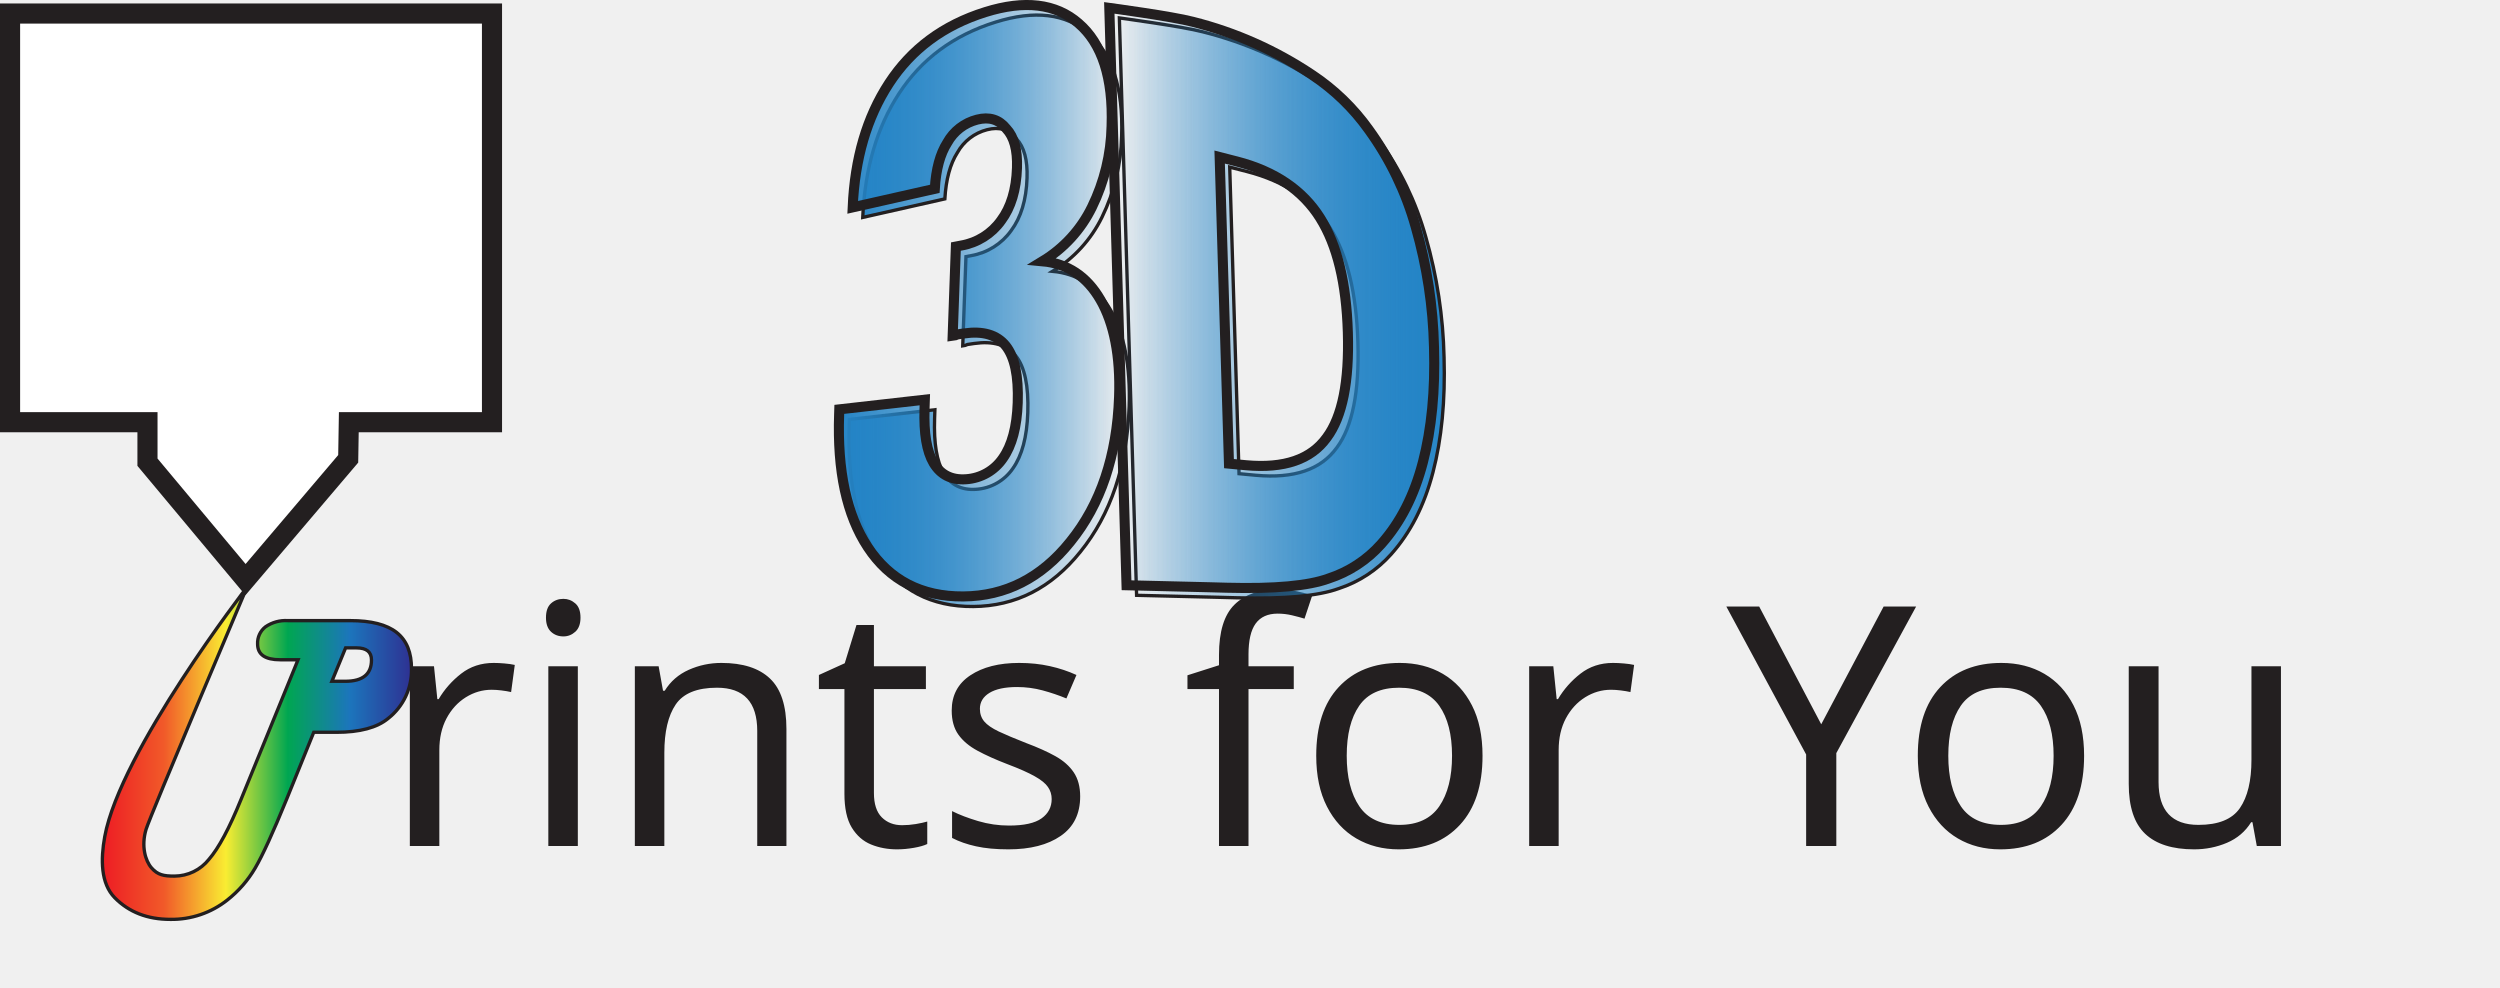
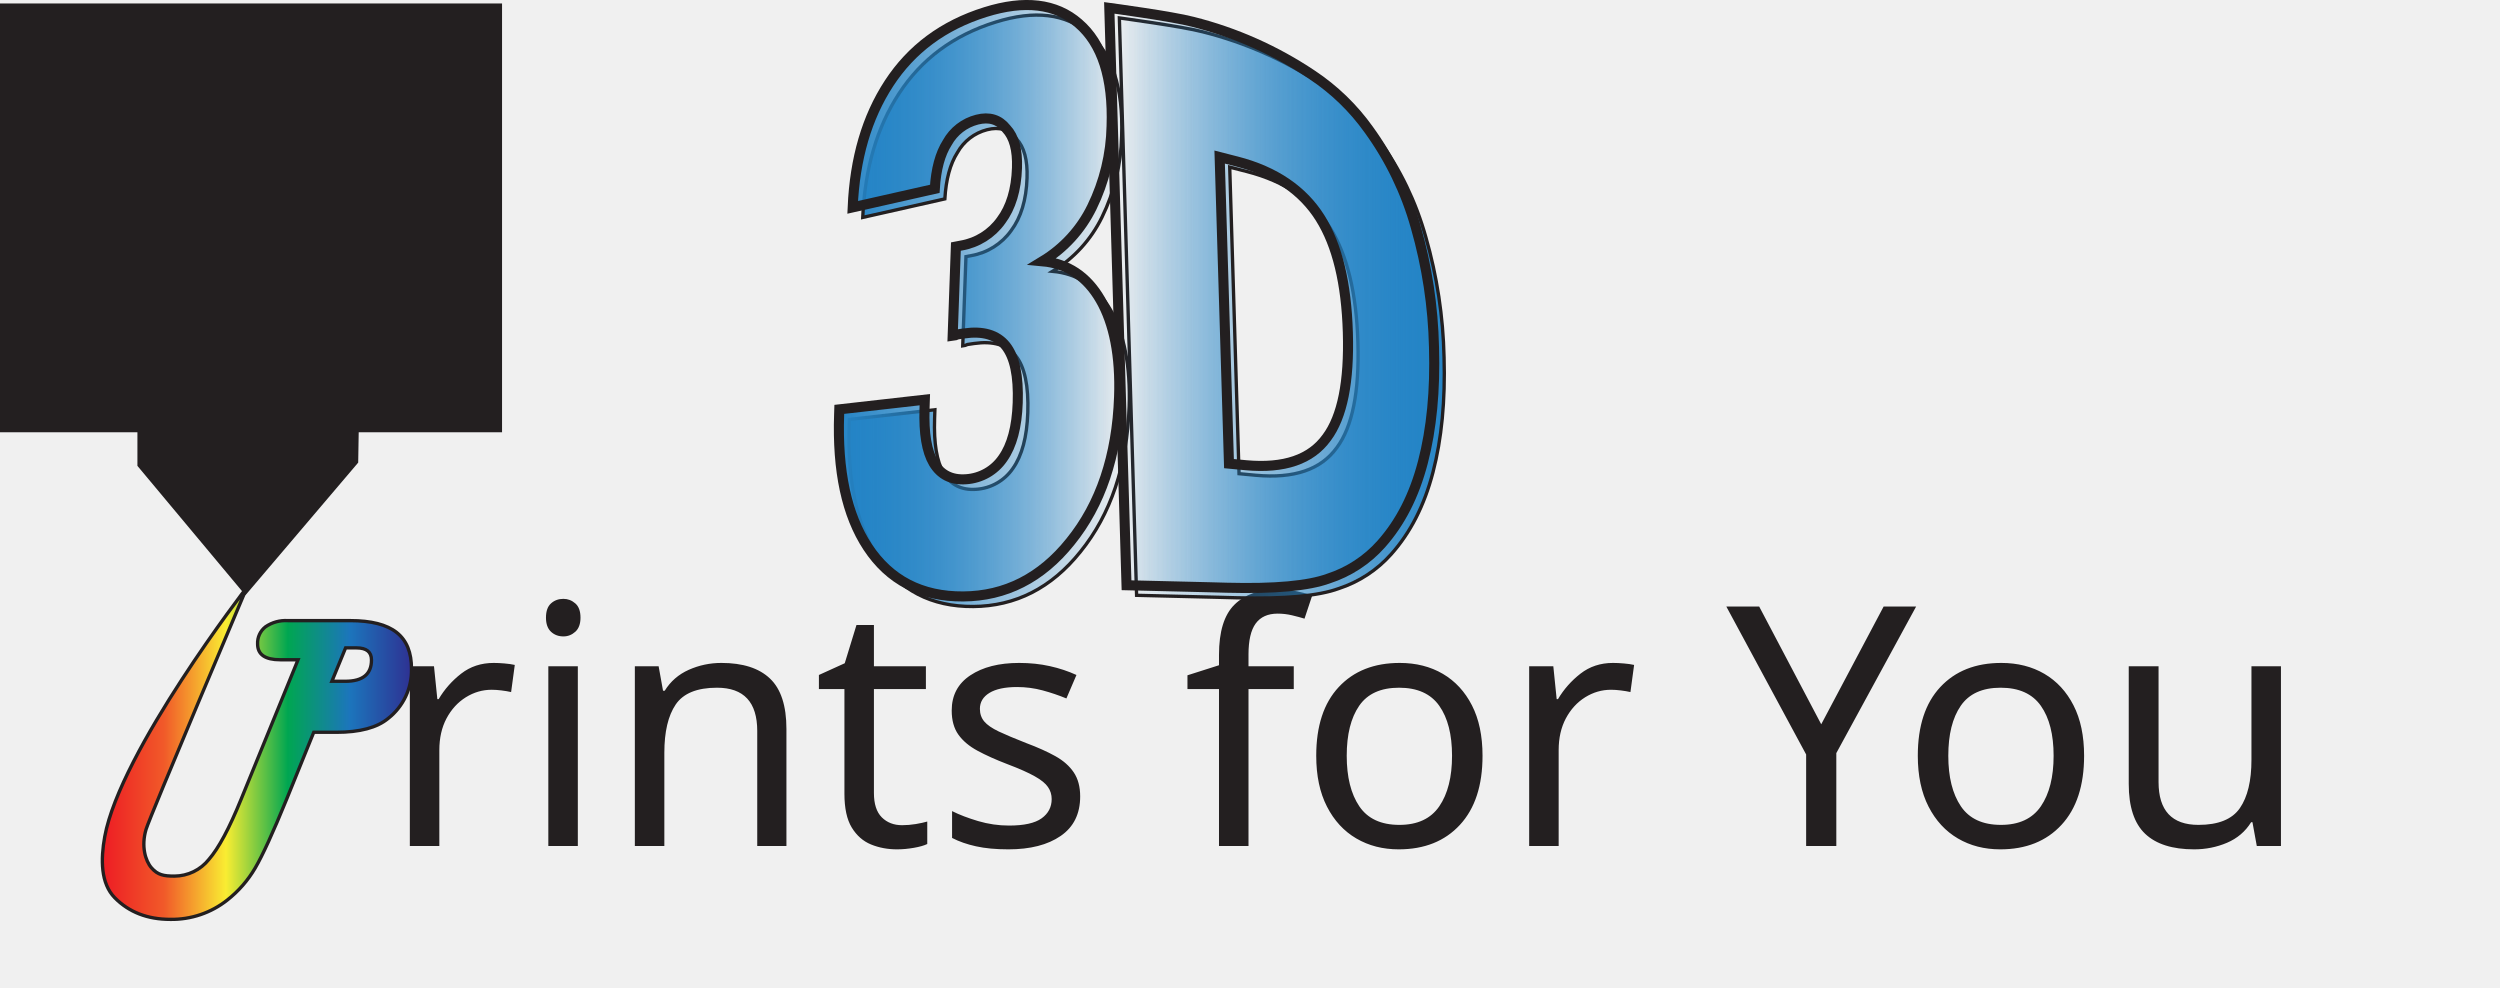
<svg xmlns="http://www.w3.org/2000/svg" xmlns:xlink="http://www.w3.org/1999/xlink" viewBox="0 0 745.54 294.34">
  <defs>
-     <style>.cls-1{font-size:100px;fill:#231f20;font-family:HarlowSolid, Harlow Solid Italic;}.cls-2,.cls-3,.cls-4,.cls-5,.cls-6,.cls-7{stroke:#231f20;stroke-miterlimit:10;}.cls-2{fill:url(#Fading_Sky);}.cls-3{fill:url(#linear-gradient);}.cls-4,.cls-5{stroke-width:3px;}.cls-4{fill:url(#Fading_Sky-2);}.cls-5{fill:url(#linear-gradient-2);}.cls-6{fill:url(#linear-gradient-3);}.cls-7{fill:#fff;stroke-width:6px;}</style>
+     <style>.cls-1{font-size:100px;font-family:HarlowSolid, Harlow Solid Italic;}.cls-1,.cls-7{fill:#231f20;}.cls-2,.cls-3,.cls-4,.cls-5,.cls-6,.cls-7{stroke:#231f20;stroke-miterlimit:10;}.cls-2{fill:url(#Fading_Sky);}.cls-3{fill:url(#linear-gradient);}.cls-4,.cls-5{stroke-width:3px;}.cls-4{fill:url(#Fading_Sky-2);}.cls-5{fill:url(#linear-gradient-2);}.cls-6{fill:url(#linear-gradient-3);}.cls-7{stroke-width:6px;}</style>
    <linearGradient id="Fading_Sky" x1="283.1" y1="114.15" x2="366.73" y2="114.15" gradientUnits="userSpaceOnUse">
      <stop offset="0" stop-color="#2484c6" />
      <stop offset="1" stop-color="#2484c6" stop-opacity="0" />
    </linearGradient>
    <linearGradient id="linear-gradient" x1="363.75" y1="113.34" x2="460.66" y2="113.34" gradientUnits="userSpaceOnUse">
      <stop offset="0" stop-color="#2484c6" stop-opacity="0" />
      <stop offset="1" stop-color="#2484c6" />
    </linearGradient>
    <linearGradient id="Fading_Sky-2" x1="280.1" y1="111.15" x2="363.73" y2="111.15" xlink:href="#Fading_Sky" />
    <linearGradient id="linear-gradient-2" x1="360.75" y1="110.34" x2="457.66" y2="110.34" xlink:href="#linear-gradient" />
    <linearGradient id="linear-gradient-3" x1="60.48" y1="246.14" x2="152.65" y2="246.14" gradientUnits="userSpaceOnUse">
      <stop offset="0" stop-color="#ed1c24" />
      <stop offset="0.2" stop-color="#f15a29" />
      <stop offset="0.4" stop-color="#f9ed32" />
      <stop offset="0.6" stop-color="#00a651" />
      <stop offset="0.8" stop-color="#1c75bc" />
      <stop offset="1" stop-color="#2e3192" />
    </linearGradient>
  </defs>
  <g id="text_elements" data-name="text elements">
    <text class="cls-1" transform="translate(113.72 252.29)">rints for You</text>
    <path id="_3_shadow" data-name="3 shadow" class="cls-2" d="M283.23,146.55l25.51-2.89-.09,2.7q-.37,11,2.69,16.16c2.11,3.54,5.32,5.17,9.67,4.87a14.41,14.41,0,0,0,11-6.25q4.05-5.71,4.43-16.57.42-12-3.59-17c-2.64-3.27-6.8-4.48-12.43-3.66l-1.95.29a4.18,4.18,0,0,1-1.43.43L318,98l1.56-.3a18.43,18.43,0,0,0,11.93-7.48c2.92-3.9,4.51-9.13,4.73-15.67.19-5.36-.87-9.27-3.17-11.7-2.17-2.75-5.09-3.64-8.74-2.7A14.15,14.15,0,0,0,315.44,67c-2.14,3.35-3.38,7.93-3.73,13.78l-24.49,5.53c.64-14.55,4.21-26.84,10.85-37S314.21,32,326.84,28.06c11.61-3.63,20.94-2.57,27.74,3.37,7,6,10.35,16.24,9.85,30.63a57.61,57.61,0,0,1-5.86,24.18,38.75,38.75,0,0,1-14.74,16.14c7.43.68,13.22,4.49,17.27,11.49s6,16.75,5.57,28.88c-.61,17.65-5.52,32.16-14.53,43.26-8.7,10.87-19.43,16.24-31.95,16.33s-22-4.89-28.48-14.73c-6.31-9.6-9.11-22.73-8.53-39.56Z" transform="translate(-29.94 -21.47)" />
    <path id="D_shadow" data-name="D shadow" class="cls-3" d="M368.89,199,363.75,26.82s18.73,2.52,24.88,4.14A113.87,113.87,0,0,1,424.24,46.8a64.67,64.67,0,0,1,16.89,16.34,91.4,91.4,0,0,1,14,29A141.29,141.29,0,0,1,460.58,128c.39,12.93-.71,24.34-3.31,34.32s-6.73,18-12.45,24.42A35.81,35.81,0,0,1,429.13,197c-6,2.19-16,3.12-30.33,2.74l-5.16-.14Zm30.55-36.27,5,.47c11.49,1.06,19.45-1.72,24.15-8.22,4.66-6.24,6.74-16.67,6.3-31.38s-3.17-26-8.26-34.12-13.39-13.93-24.9-16.87l-5.07-1.3Z" transform="translate(-29.94 -21.47)" />
    <path id="_3_Shape" data-name="3 Shape" class="cls-4" d="M280.23,143.55l25.51-2.89-.09,2.7q-.37,11,2.69,16.16c2.11,3.54,5.32,5.17,9.67,4.87a14.41,14.41,0,0,0,11-6.25q4.05-5.71,4.43-16.57.42-12-3.59-17c-2.64-3.27-6.8-4.48-12.43-3.66l-1.95.29a4.18,4.18,0,0,1-1.43.43L315,95l1.56-.3a18.43,18.43,0,0,0,11.93-7.48c2.92-3.9,4.51-9.13,4.73-15.67.19-5.36-.87-9.27-3.17-11.7-2.17-2.75-5.09-3.64-8.74-2.7A14.15,14.15,0,0,0,312.44,64c-2.14,3.35-3.38,7.93-3.73,13.78l-24.49,5.53c.64-14.55,4.21-26.84,10.85-37S311.21,29,323.84,25.06c11.61-3.63,20.94-2.57,27.74,3.37,7,6,10.35,16.24,9.85,30.63a57.61,57.61,0,0,1-5.86,24.18,38.75,38.75,0,0,1-14.74,16.14c7.43.68,13.22,4.49,17.27,11.49s6,16.75,5.57,28.88c-.61,17.65-5.52,32.16-14.53,43.26-8.7,10.87-19.43,16.24-31.95,16.33s-22-4.89-28.48-14.73c-6.31-9.6-9.11-22.73-8.53-39.56Z" transform="translate(-29.94 -21.47)" />
    <path id="D_shape" data-name="D shape" class="cls-5" d="M365.89,196,360.75,23.82s18.73,2.52,24.88,4.14A113.87,113.87,0,0,1,421.24,43.8a64.67,64.67,0,0,1,16.89,16.34,91.4,91.4,0,0,1,14,29A141.29,141.29,0,0,1,457.58,125c.39,12.93-.71,24.34-3.31,34.32s-6.73,18-12.45,24.42A35.81,35.81,0,0,1,426.13,194c-6,2.19-16,3.12-30.33,2.74l-5.16-.14Zm30.55-36.27,5,.47c11.49,1.06,19.45-1.72,24.15-8.22,4.66-6.24,6.74-16.67,6.3-31.38s-3.17-26-8.26-34.12-13.39-13.93-24.9-16.87l-5.07-1.3Z" transform="translate(-29.94 -21.47)" />
  </g>
  <g id="design_elements" data-name="design elements">
    <g id="P_dripping_from_printer" data-name="P dripping from printer">
      <path id="P_shape" data-name="P shape" class="cls-6" d="M73.49,268.82c-1.47,4.94-.24,9.32,1.63,11.46s3.67,2.46,6.83,2.46a13.18,13.18,0,0,0,10.3-5q4.35-5,9.57-17.87l17-41.65h-5.32c-4.5,0-6.74-1.56-6.74-4.69a6.14,6.14,0,0,1,2.37-5.15,10.66,10.66,0,0,1,6.66-1.83h18.6q9.38,0,13.85,3.54T152.65,221a18.19,18.19,0,0,1-6.93,14.7q-5,4.16-15.53,4.15H123.5l-8.1,20q-6.06,14.85-9.35,20.46a33.89,33.89,0,0,1-8.33,9.57,26.68,26.68,0,0,1-17,5.76q-10.2,0-16.55-6.44c-4.23-4.3-4.22-11.45-3-18.2,4.67-25.59,42.39-74.35,42.39-74.35S74.67,264.85,73.49,268.82Zm55.42-44.18h4q7.81,0,7.81-6.35,0-3.61-4.44-3.61H133Z" transform="translate(-29.94 -21.47)" />
    </g>
    <polygon id="printer_head" data-name="printer head" class="cls-7" points="146.72 125.91 104.02 125.91 103.84 136.83 73.22 172.85 43.98 137.84 43.98 125.91 3 125.91 3 95.45 3 4.04 146.72 4.04 146.72 95.45 146.72 125.91" />
  </g>
</svg>
